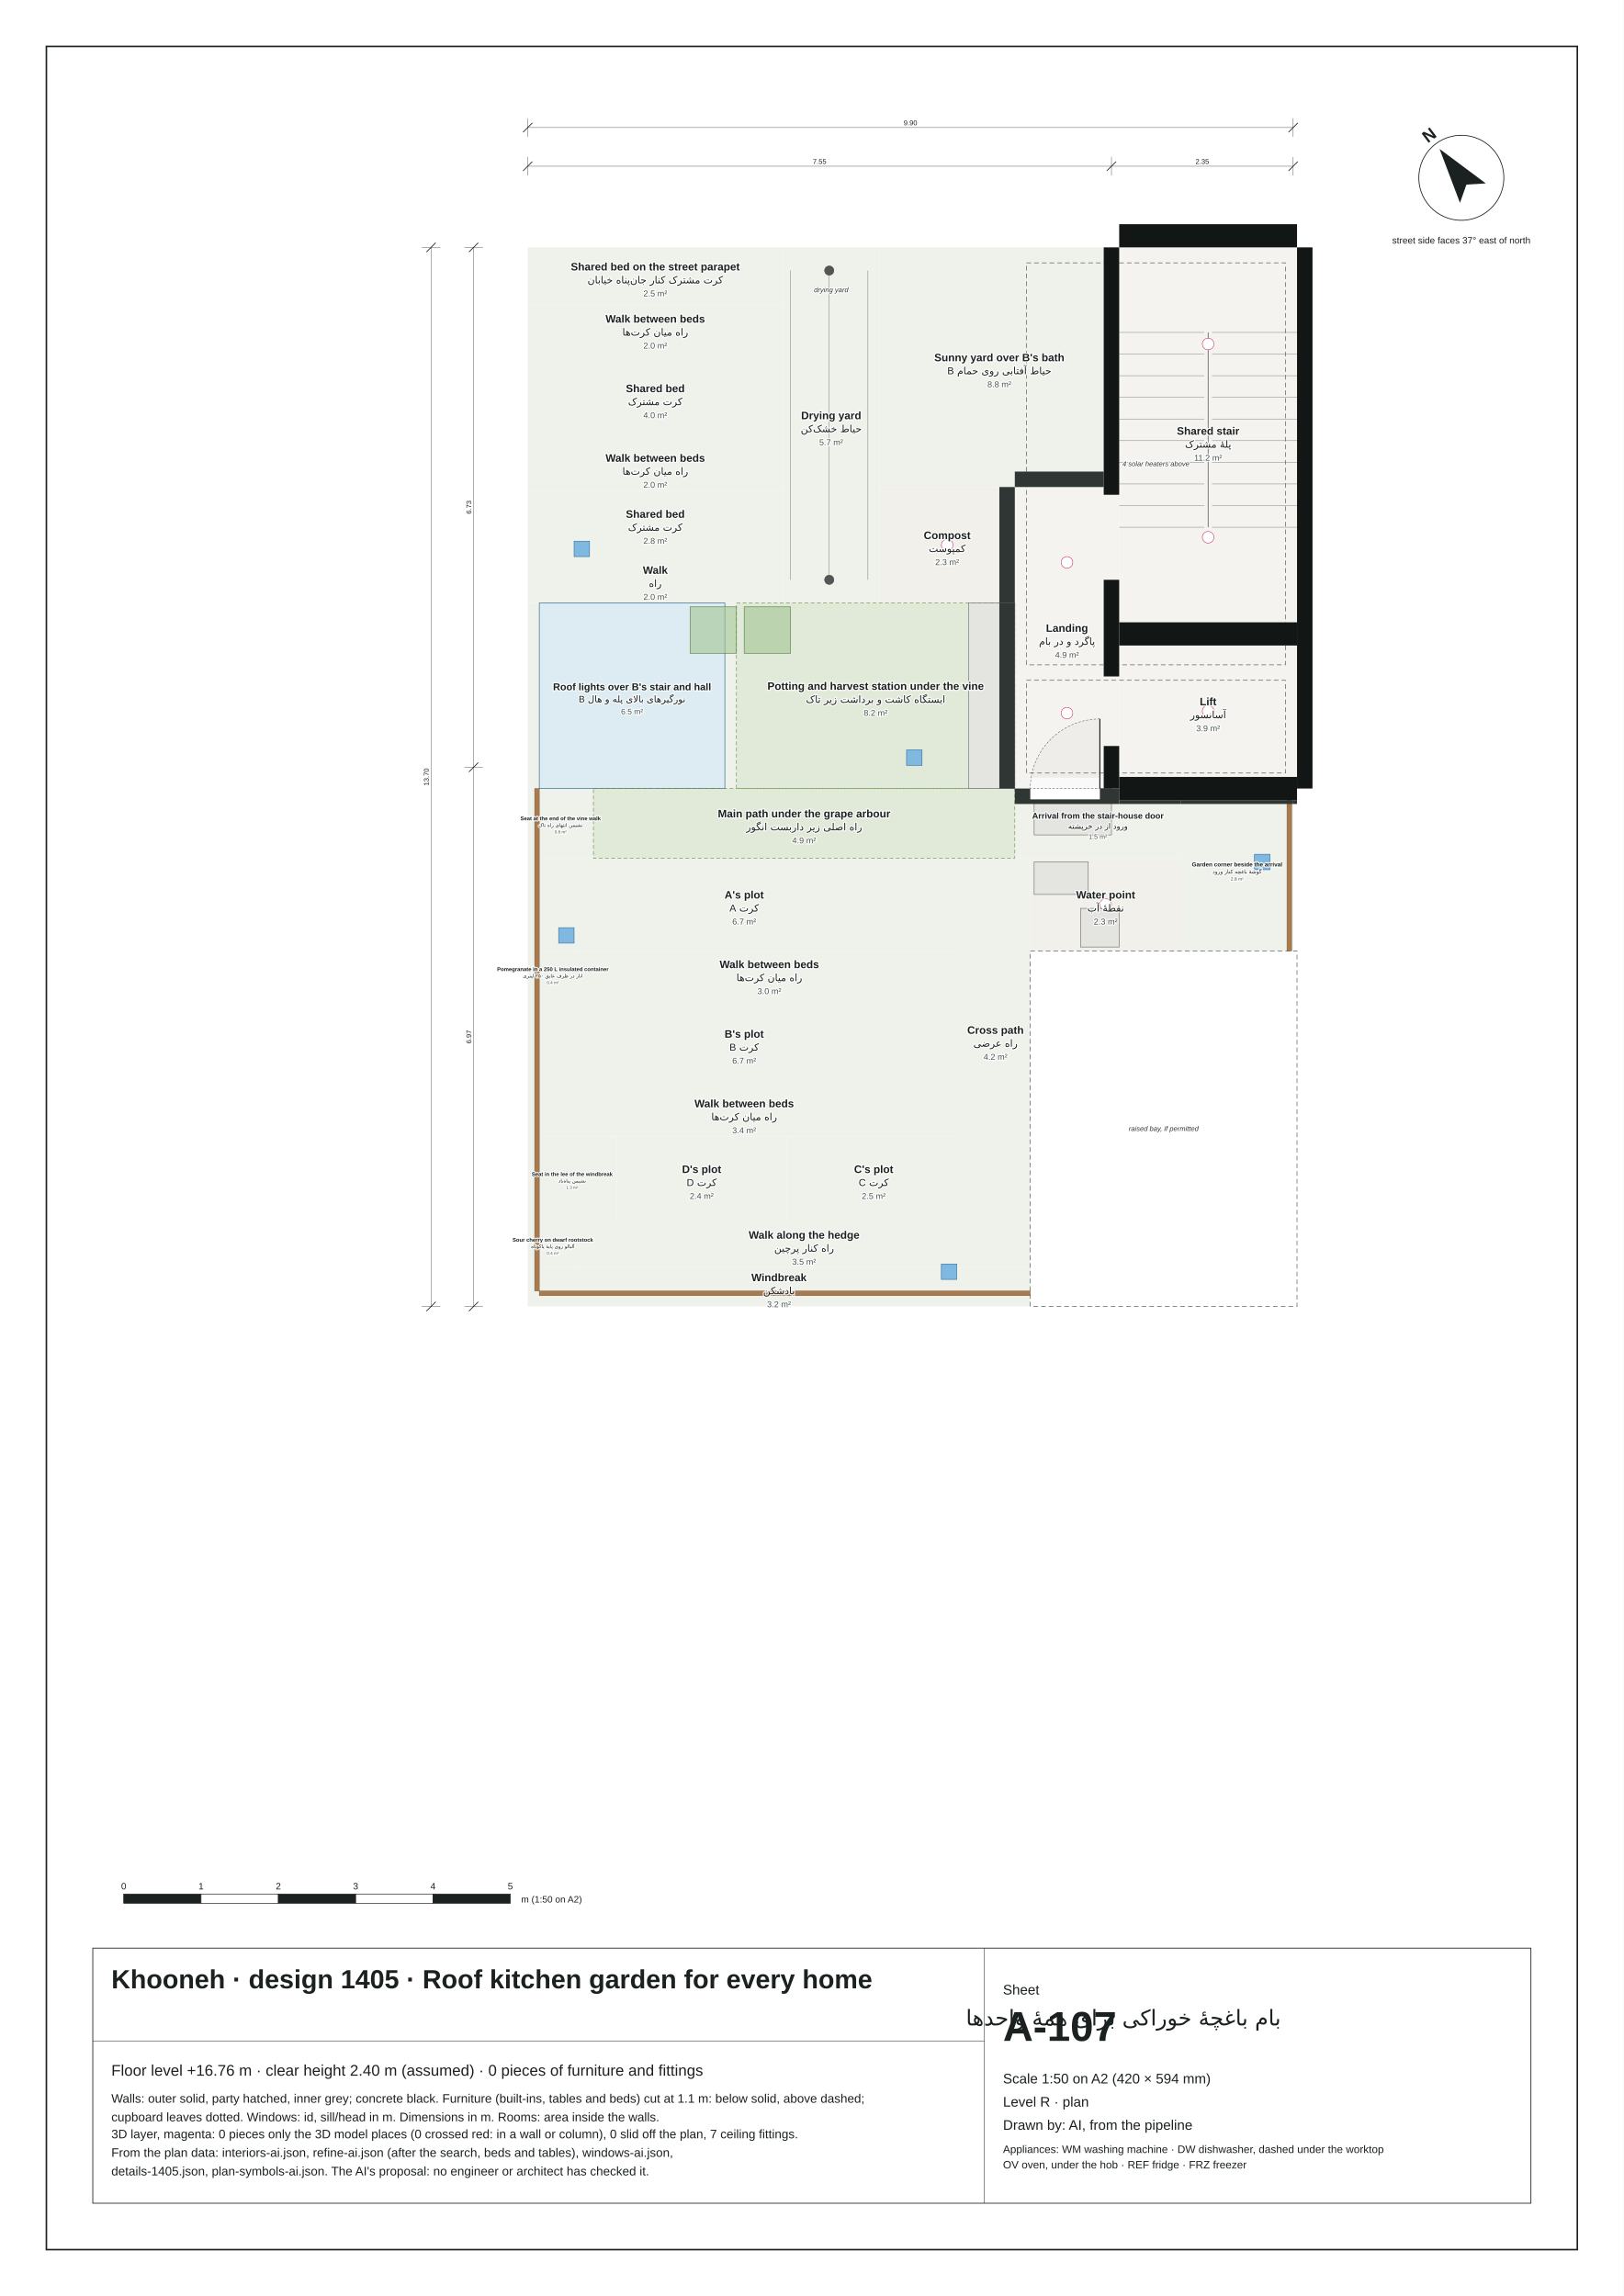
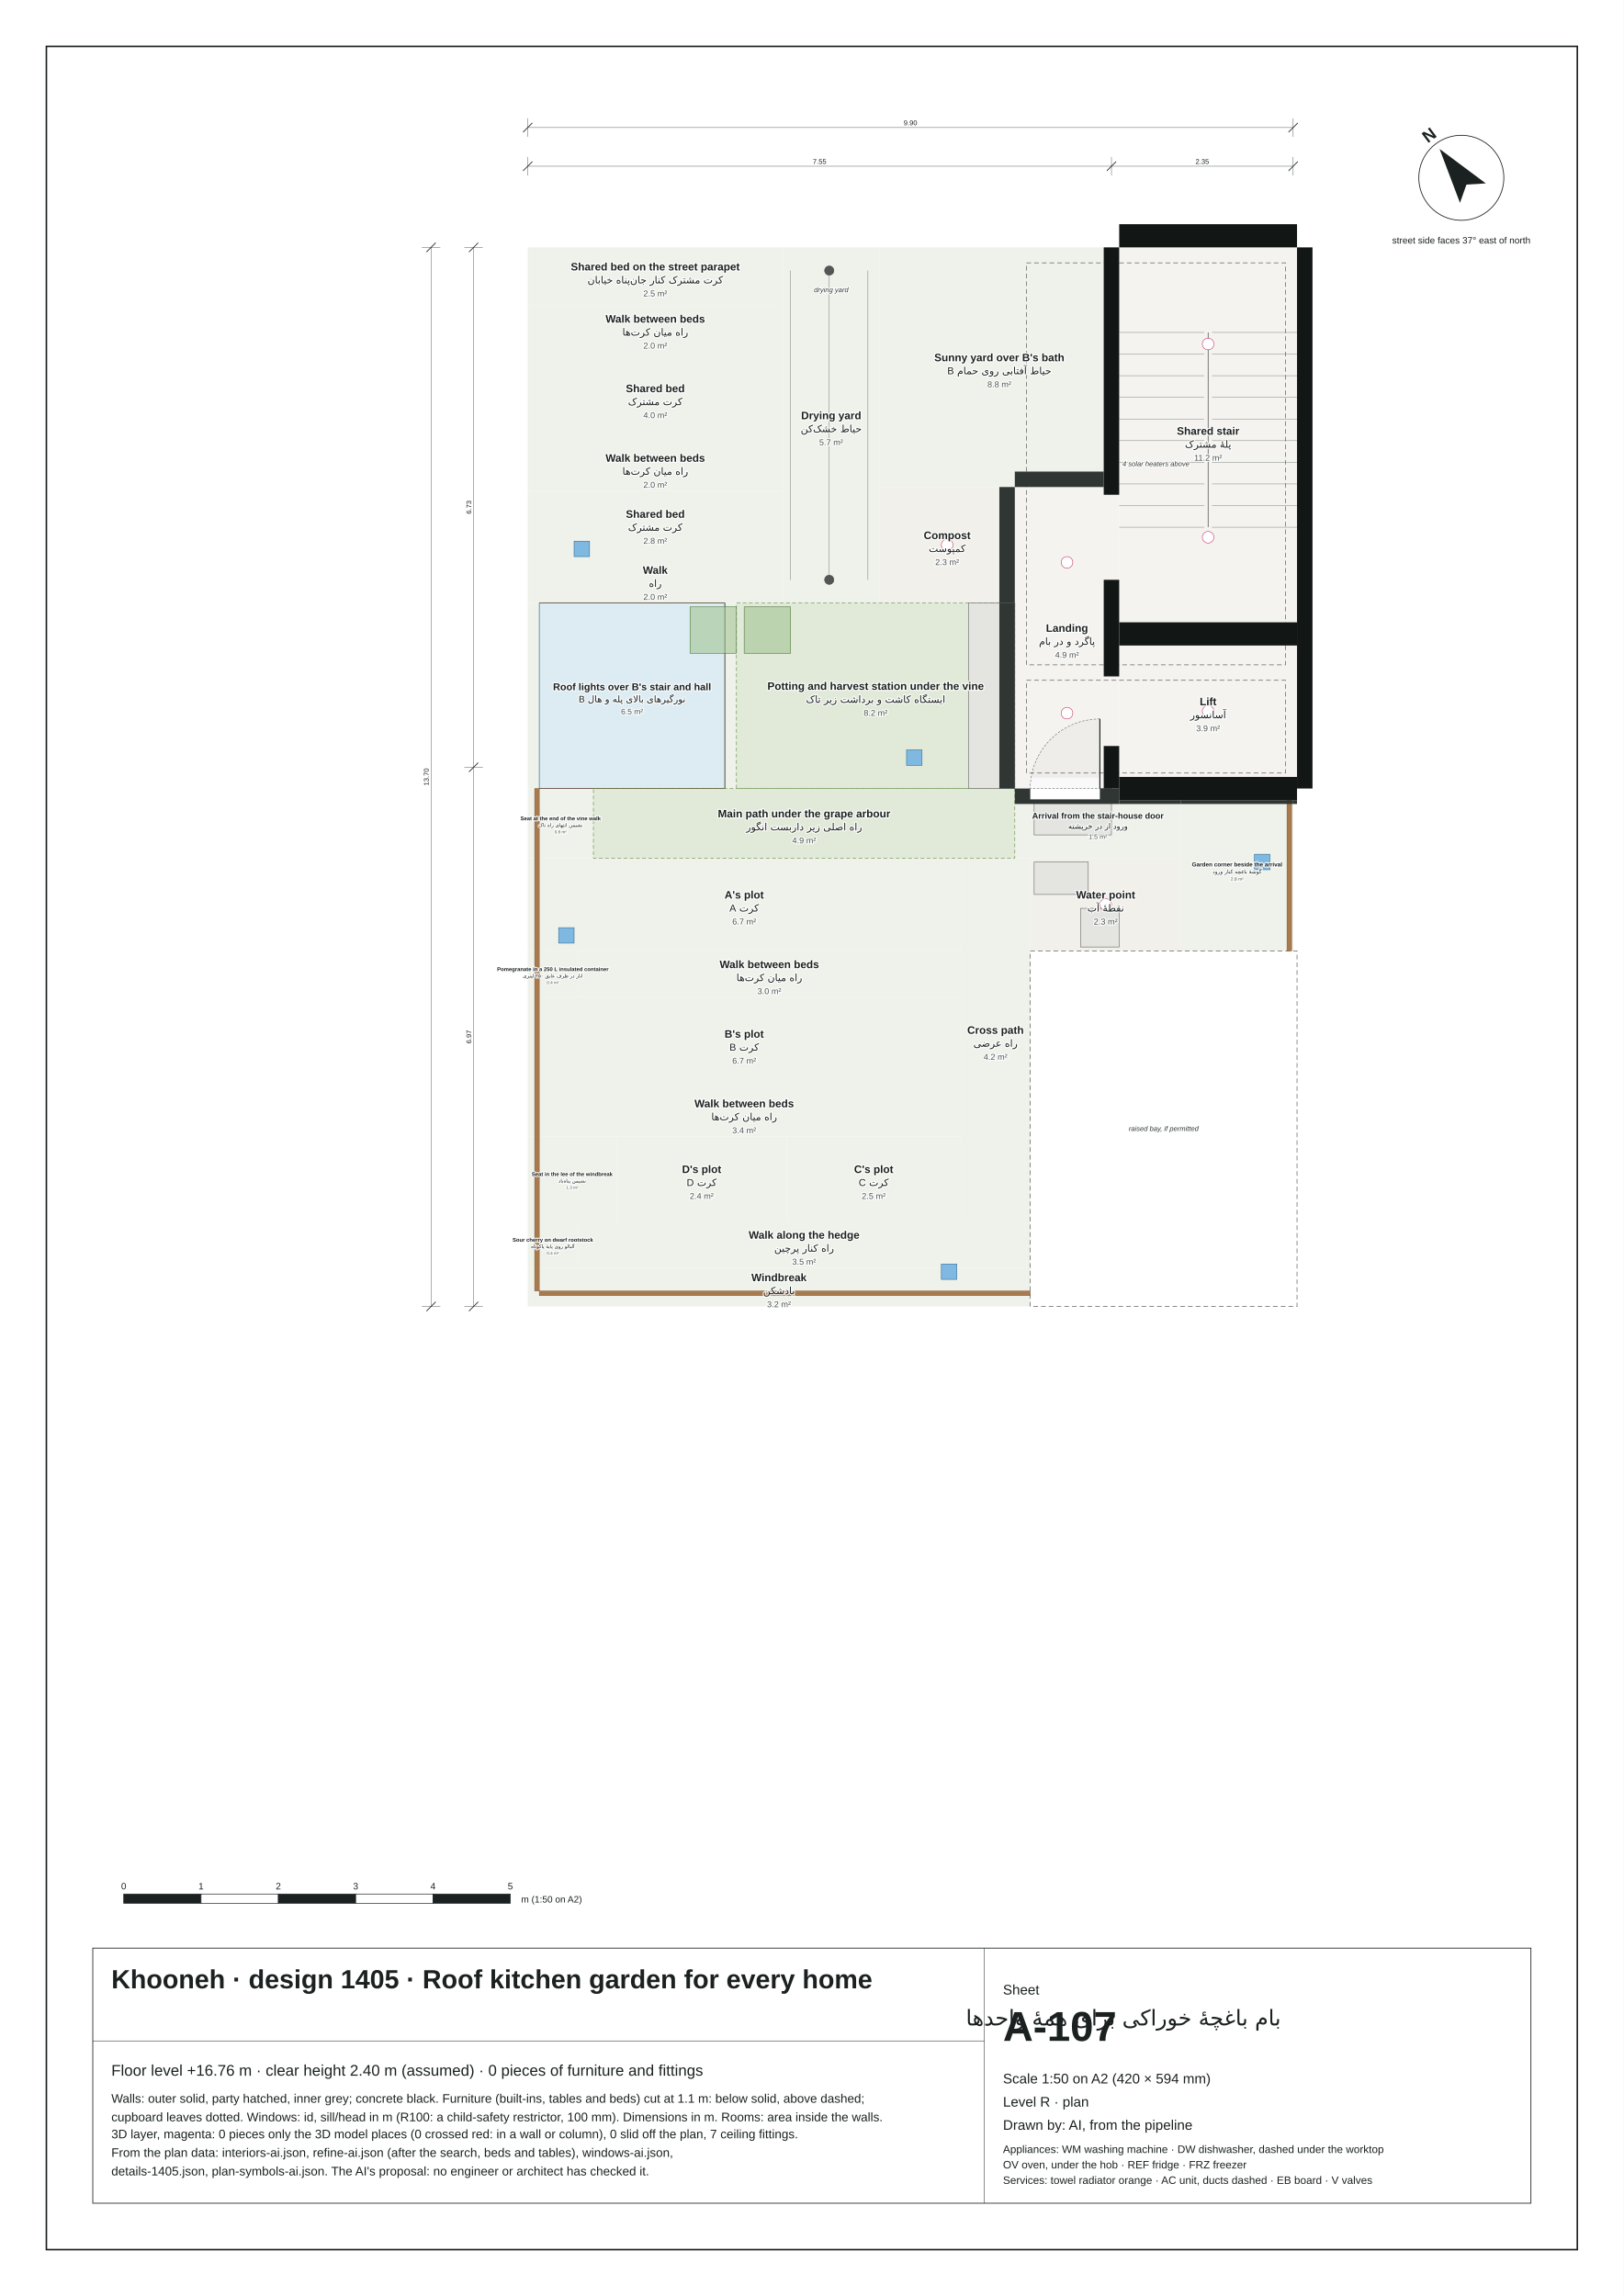
<svg xmlns="http://www.w3.org/2000/svg" width="420mm" height="594mm" viewBox="0 0 2100 2970">
-   <style>svg{background:#fff}.sp{stroke:none}.sp-room{fill:#FFFFFF}.sp-wet{fill:#F1F6F9}.sp-circ{fill:#F4F3EF}.sp-store{fill:#F2F0EA}.sp-outside{fill:#EEF2EA}.sp-parking{fill:#EDEDEA}.sp-green{fill:#DCEACF}.w-outer{fill:#2F3634}.w-party{fill:url(#party)}.w-inner{fill:#8A918E}.w-struct{fill:#121614}.w-screen{fill:#7A4E2D;stroke:#5A3519;stroke-width:.4;stroke-dasharray:1.5 1}.w-glass{fill:#E3F2FB;stroke:#5AA9D6;stroke-width:.6}.st{stroke:#3A413E;stroke-opacity:.6;stroke-width:.6;fill:none}.sd{stroke:#3A413E;stroke-width:.8}.win{stroke:#0E8C98;stroke-width:1.2}.win-glass{stroke:#0E8C98;stroke-width:.5}.win-sill{fill:#fff;stroke:#0E8C98;stroke-width:.6}.win-shutter{stroke:#8A5A2B;stroke-width:.8;stroke-dasharray:3 2}.win-reveal{stroke:#7A4A2A;stroke-width:.8}.win-shade{stroke:#5A5048;stroke-width:.6;stroke-dasharray:6 2 1 2}.arc{stroke:#1B2120;fill:rgba(0,0,0,.025);stroke-width:.45;stroke-dasharray:3 2}.dr{stroke:#1B2120;fill:none;stroke-width:1.4}.door-gap{fill:#fff}.car{fill:#E8E6E1;stroke:#77736C;stroke-width:.6;stroke-dasharray:6 3}.wheel{fill:none;stroke:#77736C;stroke-width:.6;stroke-dasharray:3 2}.wheel-ax{stroke:#77736C;stroke-width:1.2}.gate-leaf{stroke:#1B2120;stroke-width:1.6}.gate-arc{stroke:#1B2120;fill:none;stroke-width:.45;stroke-dasharray:3 2}.gate-pack{fill:#77736C;stroke:none}.rm{font-family:'Vazirmatn','Tahoma','Helvetica Neue',Arial,sans-serif;fill:#1B2120;text-anchor:middle;paint-order:stroke;stroke:#fff;stroke-opacity:.85;stroke-width:3;stroke-linejoin:round}.rm .fa{direction:rtl;unicode-bidi:embed}.rm .ar{fill:#49524F}.lab{font-family:'Helvetica Neue',Arial,sans-serif;fill:#1B2120}.wl{font-family:'Helvetica Neue',Arial,sans-serif;fill:#0E6E78;font-size:7px}.dim{stroke:#3A413E;stroke-width:.5;fill:none}.dim-tick{stroke:#1B2120;stroke-width:1}.dimt{font-family:'Helvetica Neue',Arial,sans-serif;fill:#1B2120;font-size:9px;text-anchor:middle}.frame{fill:none;stroke:#1B2120;stroke-width:2}.tb{fill:#fff;stroke:#1B2120;stroke-width:1}.tb-l{stroke:#1B2120;stroke-width:.6}.tbt{font-family:'Helvetica Neue',Arial,sans-serif;fill:#1B2120}.tbf{font-family:'Vazirmatn','Tahoma',sans-serif;fill:#1B2120;direction:rtl;unicode-bidi:embed}.north{fill:#1B2120}.north-ring{fill:#fff;stroke:#1B2120;stroke-width:1}.dt-label{font-family:'Helvetica Neue',Arial,sans-serif;fill:#2F3634;font-style:italic;text-anchor:middle;font-size:9px;paint-order:stroke;stroke:#fff;stroke-width:2.5}.dt-bed{fill:#9CC08A;fill-opacity:.55;stroke:#4E7A3A;stroke-width:.7}.dt-vine{fill:#7FA35E;fill-opacity:.12;stroke:#5E8A3A;stroke-width:.7;stroke-dasharray:5 3}.dt-crown{fill:#B9D4A6;fill-opacity:.35;stroke:#4E7A3A;stroke-width:.9}.dt-crown-max{fill:none;stroke:#4E7A3A;stroke-width:.6;stroke-dasharray:3 3}.dt-trunk{fill:#F4F2EC;stroke:#333;stroke-width:.8}.dt-wood{fill:#D9B98C;fill-opacity:.8;stroke:#7A4A2A;stroke-width:.7}.dt-built{fill:#E6CFA6;fill-opacity:.55;stroke:#7A4A2A;stroke-width:.8;stroke-dasharray:6 2}.dt-drain{fill:#7FB8E0;stroke:#1F5F8B;stroke-width:.6}.dt-iron{fill:none;stroke:#333;stroke-width:.8}.dt-ivy{stroke:#3E6B2E;stroke-width:2;stroke-dasharray:2 3;fill:none}.dt-tread{stroke:#3A413E;stroke-opacity:.55;stroke-width:.6}.dt-up{stroke:#3A413E;stroke-width:.8;marker-end:url(#arrowUp)}.dt-wall{fill:#7F8784}.dt-rail{stroke:#7A4A2A;stroke-width:.8}.dt-over{fill:none;stroke:#555;stroke-width:.8;stroke-dasharray:6 4}.dt-sight{stroke:#B45309;stroke-width:.8;stroke-dasharray:8 4;fill:none}.dt-pot{fill:#C9774D;fill-opacity:.55;stroke:#8C3F2B;stroke-width:.7}.dt-post{fill:#555;stroke:#333;stroke-width:.5}.dt-line{stroke:#666;stroke-width:.5}.dt-glass{fill:#DDEBF2;stroke:#2E6A8A;stroke-width:.8}.dt-service{fill:#E4E4E0;stroke:#666;stroke-width:.7}.dt-screen{fill:#A87B4F;stroke:#7A4A2A;stroke-width:.5}.dt-gate{fill:#F4E3C8;stroke:#7A4A2A;stroke-width:.8}.dt-prop{fill:#A8321F;fill-opacity:.12;stroke:#A8321F;stroke-width:.9;stroke-dasharray:5 3}.m3-only{fill:#C2185B;fill-opacity:.06;stroke:#C2185B;stroke-width:.7;stroke-dasharray:4 2.5}.m3-moved{fill:none;stroke:#C2185B;stroke-width:1.1;stroke-dasharray:2 1.5}.m3-arrow{stroke:#C2185B;stroke-width:.9;marker-end:url(#m3a)}.m3-t{font-family:'Helvetica Neue',Arial,sans-serif;fill:#9C1449;font-size:6.5px;text-anchor:middle;paint-order:stroke;stroke:#fff;stroke-width:2}.m3-clash{stroke:#D50000;stroke-width:1.6}.m3-ceil{fill:#fff;stroke:#C2185B;stroke-width:.7}.m3-down{fill:#fff;stroke:#C2185B;stroke-width:.6}.m3-x{stroke:#C2185B;stroke-width:.5}.pm-wd{fill:#EAD7B7;stroke:#6B5134}.pm-tx{fill:#F6F1E8;stroke:#8C7C66}.pm-cr{fill:#FFFFFF;stroke:#3F5566}.pm-mt{fill:#DCE1E4;stroke:#4D5961}.pm-gl{fill:#DDEFF7;stroke:#4A88A8}.pm-st{fill:#E4E0D8;stroke:#6E6A62}.pm-pl{fill:#C4DDB0;stroke:#4E7A3A}.pm-pot{fill:#E2AE8E;stroke:#8C4F2B}.pm-ot{fill:#EEEAE2;stroke:#6B6660}.pm-sw{fill:none;stroke:#6B6660}.pm{stroke-width:.9;stroke-linejoin:round;stroke-linecap:round}.pm.fine{stroke-width:.5}line.pm,polyline.pm{fill:none}.pm.ab{fill:none;stroke:#59605D;stroke-width:.7;stroke-dasharray:5 3}.pm.sw{fill:none;stroke-width:.5;stroke-dasharray:3 2.5}.pi-hl{fill:none;stroke:none}.pi-over{fill:none;stroke:transparent;stroke-width:6;pointer-events:stroke}.pi.chg .pi-hl{stroke:#A8321F;stroke-width:2.2;stroke-dasharray:6 3}.pi.gone{opacity:.28}.pi.gone .pm{stroke-dasharray:3 3}</style>
+   <style>svg{background:#fff}.sp{stroke:none}.sp-room{fill:#FFFFFF}.sp-wet{fill:#F1F6F9}.sp-circ{fill:#F4F3EF}.sp-store{fill:#F2F0EA}.sp-outside{fill:#EEF2EA}.sp-parking{fill:#EDEDEA}.sp-green{fill:#DCEACF}.w-outer{fill:#2F3634}.w-party{fill:url(#party)}.w-inner{fill:#8A918E}.w-struct{fill:#121614}.w-screen{fill:#7A4E2D;stroke:#5A3519;stroke-width:.4;stroke-dasharray:1.5 1}.w-glass{fill:#E3F2FB;stroke:#5AA9D6;stroke-width:.6}.st{stroke:#3A413E;stroke-opacity:.6;stroke-width:.6;fill:none}.sd{stroke:#3A413E;stroke-width:.8}.win{stroke:#0E8C98;stroke-width:1.2}.win-glass{stroke:#0E8C98;stroke-width:.5}.win-sill{fill:#fff;stroke:#0E8C98;stroke-width:.6}.win-shutter{stroke:#8A5A2B;stroke-width:.8;stroke-dasharray:3 2}.win-reveal{stroke:#7A4A2A;stroke-width:.8}.win-shade{stroke:#5A5048;stroke-width:.6;stroke-dasharray:6 2 1 2}.win-restrict{stroke:#B45309;stroke-width:2}.sv-towel{fill:#E9A23B;stroke:#8C5A12;stroke-width:.5}.sv-unit{fill:none;stroke:#2B6CB0;stroke-width:.9;stroke-dasharray:5 3}.sv-duct{fill:none;stroke:#2B6CB0;stroke-width:.7;stroke-dasharray:2 3}.sv-board{fill:#F6E05E;stroke:#744210;stroke-width:.6}.sv-cabinet{fill:#CBD5E0;stroke:#2D3748;stroke-width:.6}.sv-t{font-family:'Helvetica Neue',Arial,sans-serif;font-size:6px;text-anchor:middle;fill:#1A202C}.arc{stroke:#1B2120;fill:rgba(0,0,0,.025);stroke-width:.45;stroke-dasharray:3 2}.dr{stroke:#1B2120;fill:none;stroke-width:1.4}.door-gap{fill:#fff}.car{fill:#E8E6E1;stroke:#77736C;stroke-width:.6;stroke-dasharray:6 3}.wheel{fill:none;stroke:#77736C;stroke-width:.6;stroke-dasharray:3 2}.wheel-ax{stroke:#77736C;stroke-width:1.2}.gate-leaf{stroke:#1B2120;stroke-width:1.6}.gate-arc{stroke:#1B2120;fill:none;stroke-width:.45;stroke-dasharray:3 2}.gate-pack{fill:#77736C;stroke:none}.rm{font-family:'Vazirmatn','Tahoma','Helvetica Neue',Arial,sans-serif;fill:#1B2120;text-anchor:middle;paint-order:stroke;stroke:#fff;stroke-opacity:.85;stroke-width:3;stroke-linejoin:round}.rm .fa{direction:rtl;unicode-bidi:embed}.rm .ar{fill:#49524F}.lab{font-family:'Helvetica Neue',Arial,sans-serif;fill:#1B2120}.wl{font-family:'Helvetica Neue',Arial,sans-serif;fill:#0E6E78;font-size:7px}.dim{stroke:#3A413E;stroke-width:.5;fill:none}.dim-tick{stroke:#1B2120;stroke-width:1}.dimt{font-family:'Helvetica Neue',Arial,sans-serif;fill:#1B2120;font-size:9px;text-anchor:middle}.frame{fill:none;stroke:#1B2120;stroke-width:2}.tb{fill:#fff;stroke:#1B2120;stroke-width:1}.tb-l{stroke:#1B2120;stroke-width:.6}.tbt{font-family:'Helvetica Neue',Arial,sans-serif;fill:#1B2120}.tbf{font-family:'Vazirmatn','Tahoma',sans-serif;fill:#1B2120;direction:rtl;unicode-bidi:embed}.north{fill:#1B2120}.north-ring{fill:#fff;stroke:#1B2120;stroke-width:1}.dt-label{font-family:'Helvetica Neue',Arial,sans-serif;fill:#2F3634;font-style:italic;text-anchor:middle;font-size:9px;paint-order:stroke;stroke:#fff;stroke-width:2.5}.dt-bed{fill:#9CC08A;fill-opacity:.55;stroke:#4E7A3A;stroke-width:.7}.dt-vine{fill:#7FA35E;fill-opacity:.12;stroke:#5E8A3A;stroke-width:.7;stroke-dasharray:5 3}.dt-crown{fill:#B9D4A6;fill-opacity:.35;stroke:#4E7A3A;stroke-width:.9}.dt-crown-max{fill:none;stroke:#4E7A3A;stroke-width:.6;stroke-dasharray:3 3}.dt-trunk{fill:#F4F2EC;stroke:#333;stroke-width:.8}.dt-wood{fill:#D9B98C;fill-opacity:.8;stroke:#7A4A2A;stroke-width:.7}.dt-built{fill:#E6CFA6;fill-opacity:.55;stroke:#7A4A2A;stroke-width:.8;stroke-dasharray:6 2}.dt-drain{fill:#7FB8E0;stroke:#1F5F8B;stroke-width:.6}.dt-iron{fill:none;stroke:#333;stroke-width:.8}.dt-ivy{stroke:#3E6B2E;stroke-width:2;stroke-dasharray:2 3;fill:none}.dt-tread{stroke:#3A413E;stroke-opacity:.55;stroke-width:.6}.dt-up{stroke:#3A413E;stroke-width:.8;marker-end:url(#arrowUp)}.dt-wall{fill:#7F8784}.dt-rail{stroke:#7A4A2A;stroke-width:.8}.dt-over{fill:none;stroke:#555;stroke-width:.8;stroke-dasharray:6 4}.dt-sight{stroke:#B45309;stroke-width:.8;stroke-dasharray:8 4;fill:none}.dt-pot{fill:#C9774D;fill-opacity:.55;stroke:#8C3F2B;stroke-width:.7}.dt-post{fill:#555;stroke:#333;stroke-width:.5}.dt-line{stroke:#666;stroke-width:.5}.dt-glass{fill:#DDEBF2;stroke:#2E6A8A;stroke-width:.8}.dt-service{fill:#E4E4E0;stroke:#666;stroke-width:.7}.dt-screen{fill:#A87B4F;stroke:#7A4A2A;stroke-width:.5}.dt-gate{fill:#F4E3C8;stroke:#7A4A2A;stroke-width:.8}.dt-prop{fill:#A8321F;fill-opacity:.12;stroke:#A8321F;stroke-width:.9;stroke-dasharray:5 3}.m3-only{fill:#C2185B;fill-opacity:.06;stroke:#C2185B;stroke-width:.7;stroke-dasharray:4 2.5}.m3-moved{fill:none;stroke:#C2185B;stroke-width:1.1;stroke-dasharray:2 1.5}.m3-arrow{stroke:#C2185B;stroke-width:.9;marker-end:url(#m3a)}.m3-t{font-family:'Helvetica Neue',Arial,sans-serif;fill:#9C1449;font-size:6.5px;text-anchor:middle;paint-order:stroke;stroke:#fff;stroke-width:2}.m3-clash{stroke:#D50000;stroke-width:1.6}.m3-ceil{fill:#fff;stroke:#C2185B;stroke-width:.7}.m3-down{fill:#fff;stroke:#C2185B;stroke-width:.6}.m3-x{stroke:#C2185B;stroke-width:.5}.pm-wd{fill:#EAD7B7;stroke:#6B5134}.pm-tx{fill:#F6F1E8;stroke:#8C7C66}.pm-cr{fill:#FFFFFF;stroke:#3F5566}.pm-mt{fill:#DCE1E4;stroke:#4D5961}.pm-gl{fill:#DDEFF7;stroke:#4A88A8}.pm-st{fill:#E4E0D8;stroke:#6E6A62}.pm-pl{fill:#C4DDB0;stroke:#4E7A3A}.pm-pot{fill:#E2AE8E;stroke:#8C4F2B}.pm-ot{fill:#EEEAE2;stroke:#6B6660}.pm-sw{fill:none;stroke:#6B6660}.pm{stroke-width:.9;stroke-linejoin:round;stroke-linecap:round}.pm.fine{stroke-width:.5}line.pm,polyline.pm{fill:none}.pm.ab{fill:none;stroke:#59605D;stroke-width:.7;stroke-dasharray:5 3}.pm.sw{fill:none;stroke-width:.5;stroke-dasharray:3 2.5}.pi-hl{fill:none;stroke:none}.pi-over{fill:none;stroke:transparent;stroke-width:6;pointer-events:stroke}.pi.chg .pi-hl{stroke:#A8321F;stroke-width:2.2;stroke-dasharray:6 3}.pi.gone{opacity:.28}.pi.gone .pm{stroke-dasharray:3 3}</style>
  <defs>
    <pattern id="party" width="8" height="8" patternUnits="userSpaceOnUse" patternTransform="rotate(45)">
      <rect width="8" height="8" fill="#5B6461" />
      <line x1="0" y1="0" x2="0" y2="8" stroke="#2F3634" stroke-width="2.2" />
    </pattern>
    <marker id="arrowUp" viewBox="0 0 10 10" refX="5" refY="5" markerWidth="5" markerHeight="5" orient="auto-start-reverse">
      <path d="M0 0 L10 5 L0 10 Z" fill="#3A413E" />
    </marker>
    <marker id="m3a" viewBox="0 0 10 10" refX="9" refY="5" markerWidth="5" markerHeight="5" orient="auto">
      <path d="M0 0 L10 5 L0 10 Z" fill="#C2185B" />
    </marker>
  </defs>
  <rect width="2100" height="2970" fill="#fff" />
  <rect class="frame" x="60" y="60" width="1980" height="2850" />
  <g transform="translate(652.5 290) scale(1)">
    <rect class="sp sp-circ" x="795" y="30" width="230" height="500" />
    <rect class="sp sp-circ" x="795" y="530" width="230" height="200" />
    <rect class="sp sp-circ" x="660" y="340" width="135" height="390" />
    <rect class="sp sp-outside" x="30" y="30" width="330" height="75" />
    <rect class="sp sp-outside" x="30" y="105" width="330" height="60" />
    <rect class="sp sp-outside" x="30" y="165" width="330" height="120" />
    <rect class="sp sp-outside" x="30" y="285" width="330" height="60" />
    <rect class="sp sp-outside" x="30" y="345" width="330" height="85" />
    <rect class="sp sp-outside" x="30" y="430" width="330" height="60" />
    <rect class="sp sp-outside" x="360" y="30" width="125" height="460" />
    <rect class="sp sp-outside" x="485" y="30" width="310" height="310" />
    <rect class="sp sp-store" x="485" y="340" width="175" height="150" />
    <rect class="sp sp-outside" x="300" y="490" width="360" height="240" />
    <rect class="sp sp-outside" x="30" y="490" width="270" height="240" />
    <rect class="sp sp-outside" x="30" y="730" width="85" height="90" />
    <rect class="sp sp-outside" x="115" y="730" width="545" height="90" />
    <rect class="sp sp-outside" x="660" y="730" width="215" height="90" />
    <rect class="sp sp-store" x="680" y="820" width="195" height="120" />
    <rect class="sp sp-outside" x="875" y="730" width="145" height="210" />
    <rect class="sp sp-outside" x="30" y="820" width="560" height="120" />
    <rect class="sp sp-outside" x="30" y="940" width="65" height="60" />
    <rect class="sp sp-outside" x="95" y="940" width="495" height="60" />
    <rect class="sp sp-outside" x="30" y="1000" width="560" height="120" />
    <rect class="sp sp-outside" x="30" y="1120" width="560" height="60" />
    <rect class="sp sp-outside" x="30" y="1180" width="115" height="110" />
    <rect class="sp sp-outside" x="145" y="1180" width="220" height="110" />
    <rect class="sp sp-outside" x="365" y="1180" width="225" height="110" />
    <rect class="sp sp-outside" x="30" y="1290" width="65" height="60" />
    <rect class="sp sp-outside" x="95" y="1290" width="585" height="60" />
    <rect class="sp sp-outside" x="590" y="820" width="90" height="470" />
    <rect class="sp sp-outside" x="30" y="1350" width="650" height="50" />
    <g class="stairs">
      <line x1="795.0" y1="392.0" x2="905.0" y2="392.0" class="st" />
      <line x1="795.0" y1="364.0" x2="905.0" y2="364.0" class="st" />
      <line x1="795.0" y1="336.0" x2="905.0" y2="336.0" class="st" />
      <line x1="795.0" y1="308.0" x2="905.0" y2="308.0" class="st" />
      <line x1="795.0" y1="280.0" x2="905.0" y2="280.0" class="st" />
      <line x1="795.0" y1="252.0" x2="905.0" y2="252.0" class="st" />
      <line x1="795.0" y1="224.0" x2="905.0" y2="224.0" class="st" />
      <line x1="795.0" y1="196.0" x2="905.0" y2="196.0" class="st" />
      <line x1="795.0" y1="168.0" x2="905.0" y2="168.0" class="st" />
      <line x1="795.0" y1="140.0" x2="905.0" y2="140.0" class="st" />
      <line x1="915.0" y1="140.0" x2="1025.0" y2="140.0" class="st" />
      <line x1="915.0" y1="168.0" x2="1025.0" y2="168.0" class="st" />
      <line x1="915.0" y1="196.0" x2="1025.0" y2="196.0" class="st" />
      <line x1="915.0" y1="224.0" x2="1025.0" y2="224.0" class="st" />
      <line x1="915.0" y1="252.0" x2="1025.0" y2="252.0" class="st" />
      <line x1="915.0" y1="280.0" x2="1025.0" y2="280.0" class="st" />
      <line x1="915.0" y1="308.0" x2="1025.0" y2="308.0" class="st" />
      <line x1="915.0" y1="336.0" x2="1025.0" y2="336.0" class="st" />
      <line x1="915.0" y1="364.0" x2="1025.0" y2="364.0" class="st" />
      <line x1="915.0" y1="392.0" x2="1025.0" y2="392.0" class="st" />
      <line x1="910.0" y1="392.0" x2="910.0" y2="140.0" class="sd" />
    </g>
    <g class="furniture" />
    <g class="details">
      <rect class="dt dt-over" x="680" y="940" width="345" height="460" />
      <polyline class="dt dt-line" fill="none" points="370,60 370,460" />
      <polyline class="dt dt-line" fill="none" points="420,60 420,460" />
      <polyline class="dt dt-line" fill="none" points="470,60 470,460" />
      <circle class="dt dt-post" cx="420" cy="60" r="6" />
      <circle class="dt dt-post" cx="420" cy="460" r="6" />
      <rect class="dt dt-glass" x="45" y="490" width="240" height="240" />
+       <polyline class="dt dt-rail" fill="none" points="45,490 285,490" />
+       <polyline class="dt dt-rail" fill="none" points="45,730 285,730" />
+       <polyline class="dt dt-rail" fill="none" points="285,490 285,730" />
      <rect class="dt dt-vine" x="300" y="490" width="360" height="240" />
      <rect class="dt dt-bed" x="310" y="495" width="60" height="60" />
      <rect class="dt dt-vine" x="115" y="730" width="545" height="90" />
      <rect class="dt dt-bed" x="240" y="495" width="60" height="60" />
      <rect class="dt dt-service" x="685" y="825" width="70" height="42" />
      <rect class="dt dt-service" x="745" y="885" width="50" height="50" />
      <rect class="dt dt-service" x="600" y="490" width="60" height="240" />
      <rect class="dt dt-service" x="685" y="730" width="100" height="60" />
      <rect class="dt dt-over" x="675" y="590" width="335" height="120" />
      <rect class="dt dt-screen" x="45" y="1380" width="635" height="6" />
      <rect class="dt dt-screen" x="39" y="730" width="6" height="650" />
      <rect class="dt dt-screen" x="1012" y="730" width="6" height="210" />
      <rect class="dt dt-over" x="675" y="50" width="335" height="520" />
      <rect class="dt dt-drain" x="90" y="410" width="20" height="20" />
      <rect class="dt dt-drain" x="520" y="680" width="20" height="20" />
      <rect class="dt dt-drain" x="70" y="910" width="20" height="20" />
      <rect class="dt dt-drain" x="565" y="1345" width="20" height="20" />
      <rect class="dt dt-drain" x="970" y="815" width="20" height="20" />
    </g>
+     <g class="services" />
    <rect class="w-outer" x="795" y="745" width="80" height="5" />
    <rect class="w-outer" x="875" y="745" width="145" height="5" />
    <rect class="w-outer" x="1020" y="745" width="5" height="5" />
    <rect class="w-outer" x="660" y="320" width="115" height="20" />
    <rect class="w-outer" x="660" y="730" width="135" height="20" />
    <rect class="w-outer" x="640" y="340" width="20" height="150" />
    <rect class="w-outer" x="640" y="490" width="20" height="240" />
    <rect class="w-struct" x="1025" y="30" width="20" height="700" />
    <rect class="w-struct" x="775" y="30" width="20" height="320" />
    <rect class="w-struct" x="775" y="460" width="20" height="125" />
    <rect class="w-struct" x="775" y="675" width="20" height="55" />
    <rect class="w-struct" x="795" y="515" width="230" height="30" />
    <rect class="w-struct" x="795" y="715" width="230" height="30" />
    <rect class="w-struct" x="795" y="0" width="230" height="30" />
    <rect class="door-gap" x="680" y="716" width="90" height="28" />
    <g class="door">
      <path class="arc" d="M770 730 L770 640 A90 90 0 0 0 680 730 Z" />
      <line class="dr" x1="770" y1="730" x2="770" y2="640" />
    </g>
    <g class="match-3d">
      <circle class="m3-down" cx="910" cy="155" r="7.5" />
      <circle class="m3-down" cx="910" cy="405" r="7.5" />
      <circle class="m3-down" cx="910" cy="630" r="7.5" />
      <circle class="m3-down" cx="727.5" cy="437.5" r="7.5" />
      <circle class="m3-down" cx="727.5" cy="632.5" r="7.5" />
      <circle class="m3-down" cx="572.5" cy="415" r="7.5" />
      <circle class="m3-down" cx="777.5" cy="880" r="7.5" />
    </g>
    <text class="rm" x="910" y="272.3" font-size="14" font-weight="600">Shared stair</text>
    <text class="rm" x="910" y="289.1" font-size="12.9">
      <tspan class="fa">پلهٔ مشترک</tspan>
    </text>
    <text class="rm" x="910" y="305.9" font-size="10.9">
      <tspan class="ar">11.2 m²</tspan>
    </text>
    <text class="rm" x="910" y="622.3" font-size="14" font-weight="600">Lift</text>
    <text class="rm" x="910" y="639.1" font-size="12.9">
      <tspan class="fa">آسانسور</tspan>
    </text>
    <text class="rm" x="910" y="655.9" font-size="10.9">
      <tspan class="ar">3.9 m²</tspan>
    </text>
    <text class="rm" x="727.5" y="527.3" font-size="14" font-weight="600">Landing</text>
    <text class="rm" x="727.5" y="544.1" font-size="12.9">
      <tspan class="fa">پاگرد و در بام</tspan>
    </text>
    <text class="rm" x="727.5" y="560.9" font-size="10.9">
      <tspan class="ar">4.9 m²</tspan>
    </text>
    <text class="rm" x="195" y="59.8" font-size="14" font-weight="600">Shared bed on the street parapet</text>
    <text class="rm" x="195" y="76.6" font-size="12.9">
      <tspan class="fa">کرت مشترک کنار جان‌پناه خیابان</tspan>
    </text>
    <text class="rm" x="195" y="93.4" font-size="10.9">
      <tspan class="ar">2.5 m²</tspan>
    </text>
    <text class="rm" x="195" y="127.3" font-size="14" font-weight="600">Walk between beds</text>
    <text class="rm" x="195" y="144.1" font-size="12.9">
      <tspan class="fa">راه میان کرت‌ها</tspan>
    </text>
    <text class="rm" x="195" y="160.9" font-size="10.9">
      <tspan class="ar">2.0 m²</tspan>
    </text>
    <text class="rm" x="195" y="217.3" font-size="14" font-weight="600">Shared bed</text>
    <text class="rm" x="195" y="234.1" font-size="12.9">
      <tspan class="fa">کرت مشترک</tspan>
    </text>
    <text class="rm" x="195" y="250.9" font-size="10.9">
      <tspan class="ar">4.0 m²</tspan>
    </text>
    <text class="rm" x="195" y="307.3" font-size="14" font-weight="600">Walk between beds</text>
    <text class="rm" x="195" y="324.1" font-size="12.9">
      <tspan class="fa">راه میان کرت‌ها</tspan>
    </text>
    <text class="rm" x="195" y="340.9" font-size="10.9">
      <tspan class="ar">2.0 m²</tspan>
    </text>
    <text class="rm" x="195" y="379.8" font-size="14" font-weight="600">Shared bed</text>
    <text class="rm" x="195" y="396.6" font-size="12.9">
      <tspan class="fa">کرت مشترک</tspan>
    </text>
    <text class="rm" x="195" y="413.4" font-size="10.9">
      <tspan class="ar">2.8 m²</tspan>
    </text>
    <text class="rm" x="195" y="452.3" font-size="14" font-weight="600">Walk</text>
    <text class="rm" x="195" y="469.1" font-size="12.9">
      <tspan class="fa">راه</tspan>
    </text>
    <text class="rm" x="195" y="485.9" font-size="10.9">
      <tspan class="ar">2.0 m²</tspan>
    </text>
    <text class="rm" x="422.5" y="252.3" font-size="14" font-weight="600">Drying yard</text>
    <text class="rm" x="422.5" y="269.1" font-size="12.9">
      <tspan class="fa">حیاط خشک‌کن</tspan>
    </text>
    <text class="rm" x="422.5" y="285.9" font-size="10.9">
      <tspan class="ar">5.7 m²</tspan>
    </text>
    <text class="rm" x="640" y="177.3" font-size="14" font-weight="600">Sunny yard over B's bath</text>
    <text class="rm" x="640" y="194.1" font-size="12.9">
      <tspan class="fa">حیاط آفتابی روی حمام B</tspan>
    </text>
    <text class="rm" x="640" y="210.9" font-size="10.9">
      <tspan class="ar">8.8 m²</tspan>
    </text>
    <text class="rm" x="572.5" y="407.3" font-size="14" font-weight="600">Compost</text>
    <text class="rm" x="572.5" y="424.1" font-size="12.9">
      <tspan class="fa">کمپوست</tspan>
    </text>
    <text class="rm" x="572.5" y="440.9" font-size="10.9">
      <tspan class="ar">2.3 m²</tspan>
    </text>
    <text class="rm" x="480" y="602.3" font-size="14" font-weight="600">Potting and harvest station under the vine</text>
    <text class="rm" x="480" y="619.1" font-size="12.9">
      <tspan class="fa">ایستگاه کاشت و برداشت زیر تاک</tspan>
    </text>
    <text class="rm" x="480" y="635.9" font-size="10.9">
      <tspan class="ar">8.2 m²</tspan>
    </text>
    <text class="rm" x="165" y="602.9" font-size="12.9" font-weight="600">Roof lights over B's stair and hall</text>
    <text class="rm" x="165" y="618.4" font-size="11.9">
      <tspan class="fa">نورگیرهای بالای پله و هال B</tspan>
    </text>
    <text class="rm" x="165" y="633.9" font-size="10.1">
      <tspan class="ar">6.5 m²</tspan>
    </text>
    <text class="rm" x="72.5" y="771.1" font-size="7" font-weight="600">Seat at the end of the vine walk</text>
    <text class="rm" x="72.5" y="779.5" font-size="6.4">
      <tspan class="fa">نشیمن انتهای راه تاک</tspan>
    </text>
    <text class="rm" x="72.5" y="788" font-size="5.5">
      <tspan class="ar">0.8 m²</tspan>
    </text>
    <text class="rm" x="387.5" y="767.3" font-size="14" font-weight="600">Main path under the grape arbour</text>
    <text class="rm" x="387.5" y="784.1" font-size="12.9">
      <tspan class="fa">راه اصلی زیر داربست انگور</tspan>
    </text>
    <text class="rm" x="387.5" y="800.9" font-size="10.9">
      <tspan class="ar">4.9 m²</tspan>
    </text>
    <text class="rm" x="767.5" y="769" font-size="10.9" font-weight="600">Arrival from the stair-house door</text>
    <text class="rm" x="767.5" y="782.1" font-size="10">
      <tspan class="fa">ورود از در خرپشته</tspan>
    </text>
    <text class="rm" x="767.5" y="795.2" font-size="8.5">
      <tspan class="ar">1.5 m²</tspan>
    </text>
    <text class="rm" x="777.5" y="872.3" font-size="14" font-weight="600">Water point</text>
    <text class="rm" x="777.5" y="889.1" font-size="12.9">
      <tspan class="fa">نقطهٔ آب</tspan>
    </text>
    <text class="rm" x="777.5" y="905.9" font-size="10.9">
      <tspan class="ar">2.3 m²</tspan>
    </text>
    <text class="rm" x="947.5" y="830.8" font-size="7.6" font-weight="600">Garden corner beside the arrival</text>
    <text class="rm" x="947.5" y="839.9" font-size="7">
      <tspan class="fa">گوشهٔ باغچه کنار ورود</tspan>
    </text>
    <text class="rm" x="947.5" y="849" font-size="5.9">
      <tspan class="ar">2.8 m²</tspan>
    </text>
    <text class="rm" x="310" y="872.3" font-size="14" font-weight="600">A's plot</text>
    <text class="rm" x="310" y="889.1" font-size="12.9">
      <tspan class="fa">کرت A</tspan>
    </text>
    <text class="rm" x="310" y="905.9" font-size="10.9">
      <tspan class="ar">6.7 m²</tspan>
    </text>
    <text class="rm" x="62.5" y="966.1" font-size="7" font-weight="600">Pomegranate in a 250 L insulated container</text>
    <text class="rm" x="62.5" y="974.5" font-size="6.4">
      <tspan class="fa">انار در ظرف عایق ۲۵۰ لیتری</tspan>
    </text>
    <text class="rm" x="62.5" y="982.9" font-size="5.5">
      <tspan class="ar">0.4 m²</tspan>
    </text>
    <text class="rm" x="342.5" y="962.3" font-size="14" font-weight="600">Walk between beds</text>
    <text class="rm" x="342.5" y="979.1" font-size="12.9">
      <tspan class="fa">راه میان کرت‌ها</tspan>
    </text>
    <text class="rm" x="342.5" y="995.9" font-size="10.9">
      <tspan class="ar">3.0 m²</tspan>
    </text>
    <text class="rm" x="310" y="1052.3" font-size="14" font-weight="600">B's plot</text>
    <text class="rm" x="310" y="1069.1" font-size="12.9">
      <tspan class="fa">کرت B</tspan>
    </text>
    <text class="rm" x="310" y="1085.9" font-size="10.9">
      <tspan class="ar">6.7 m²</tspan>
    </text>
    <text class="rm" x="310" y="1142.3" font-size="14" font-weight="600">Walk between beds</text>
    <text class="rm" x="310" y="1159.1" font-size="12.9">
      <tspan class="fa">راه میان کرت‌ها</tspan>
    </text>
    <text class="rm" x="310" y="1175.9" font-size="10.9">
      <tspan class="ar">3.4 m²</tspan>
    </text>
    <text class="rm" x="87.5" y="1231.2" font-size="7" font-weight="600">Seat in the lee of the windbreak</text>
    <text class="rm" x="87.5" y="1239.6" font-size="6.4">
      <tspan class="fa">نشیمن پناه‌باد</tspan>
    </text>
    <text class="rm" x="87.5" y="1248" font-size="5.5">
      <tspan class="ar">1.3 m²</tspan>
    </text>
    <text class="rm" x="255" y="1227.3" font-size="14" font-weight="600">D's plot</text>
    <text class="rm" x="255" y="1244.1" font-size="12.9">
      <tspan class="fa">کرت D</tspan>
    </text>
    <text class="rm" x="255" y="1260.9" font-size="10.9">
      <tspan class="ar">2.4 m²</tspan>
    </text>
    <text class="rm" x="477.5" y="1227.3" font-size="14" font-weight="600">C's plot</text>
    <text class="rm" x="477.5" y="1244.1" font-size="12.9">
      <tspan class="fa">کرت C</tspan>
    </text>
    <text class="rm" x="477.5" y="1260.9" font-size="10.9">
      <tspan class="ar">2.5 m²</tspan>
    </text>
    <text class="rm" x="62.5" y="1316.2" font-size="7" font-weight="600">Sour cherry on dwarf rootstock</text>
    <text class="rm" x="62.5" y="1324.5" font-size="6.4">
      <tspan class="fa">آلبالو روی پایهٔ پاکوتاه</tspan>
    </text>
    <text class="rm" x="62.5" y="1333" font-size="5.5">
      <tspan class="ar">0.4 m²</tspan>
    </text>
    <text class="rm" x="387.5" y="1312.3" font-size="14" font-weight="600">Walk along the hedge</text>
    <text class="rm" x="387.5" y="1329.1" font-size="12.9">
      <tspan class="fa">راه کنار پرچین</tspan>
    </text>
    <text class="rm" x="387.5" y="1345.9" font-size="10.9">
      <tspan class="ar">3.5 m²</tspan>
    </text>
    <text class="rm" x="635" y="1047.3" font-size="14" font-weight="600">Cross path</text>
    <text class="rm" x="635" y="1064.1" font-size="12.9">
      <tspan class="fa">راه عرضی</tspan>
    </text>
    <text class="rm" x="635" y="1080.9" font-size="10.9">
      <tspan class="ar">4.2 m²</tspan>
    </text>
    <text class="rm" x="355" y="1367.3" font-size="14" font-weight="600">Windbreak</text>
    <text class="rm" x="355" y="1384.1" font-size="12.9">
      <tspan class="fa">بادشکن</tspan>
    </text>
    <text class="rm" x="355" y="1400.9" font-size="10.9">
      <tspan class="ar">3.2 m²</tspan>
    </text>
    <text class="dt-label" x="852.5" y="1173">raised bay, if permitted</text>
    <text class="dt-label" x="422.5" y="88">drying yard</text>
    <text class="dt-label" x="842.5" y="313">4 solar heaters above</text>
    <g class="dims">
      <line class="dim" x1="30" y1="-75" x2="1020" y2="-75" />
      <line class="dim" x1="30" y1="-87" x2="30" y2="-63" />
      <line class="dim-tick" x1="24" y1="-69" x2="36" y2="-81" />
      <line class="dim" x1="785" y1="-87" x2="785" y2="-63" />
      <line class="dim-tick" x1="779" y1="-69" x2="791" y2="-81" />
      <line class="dim" x1="1020" y1="-87" x2="1020" y2="-63" />
      <line class="dim-tick" x1="1014" y1="-69" x2="1026" y2="-81" />
      <text class="dimt" x="407.5" y="-78">7.55</text>
      <text class="dimt" x="902.5" y="-78">2.35</text>
    </g>
    <g class="dims">
      <line class="dim" x1="30" y1="-125" x2="1020" y2="-125" />
      <line class="dim" x1="30" y1="-137" x2="30" y2="-113" />
      <line class="dim-tick" x1="24" y1="-119" x2="36" y2="-131" />
      <line class="dim" x1="1020" y1="-137" x2="1020" y2="-113" />
      <line class="dim-tick" x1="1014" y1="-119" x2="1026" y2="-131" />
      <text class="dimt" x="525" y="-128">9.90</text>
    </g>
    <g class="dims">
      <line class="dim" x1="-40" y1="30" x2="-40" y2="1400" />
      <line class="dim" x1="-52" y1="30" x2="-28" y2="30" />
      <line class="dim-tick" x1="-46" y1="36" x2="-34" y2="24" />
      <line class="dim" x1="-52" y1="702.5" x2="-28" y2="702.5" />
      <line class="dim-tick" x1="-46" y1="708.5" x2="-34" y2="696.5" />
      <line class="dim" x1="-52" y1="1400" x2="-28" y2="1400" />
      <line class="dim-tick" x1="-46" y1="1406" x2="-34" y2="1394" />
      <text class="dimt" x="-43" y="366.2" transform="rotate(-90 -43 366.2)">6.73</text>
      <text class="dimt" x="-43" y="1051.2" transform="rotate(-90 -43 1051.2)">6.97</text>
    </g>
    <g class="dims">
      <line class="dim" x1="-95" y1="30" x2="-95" y2="1400" />
      <line class="dim" x1="-107" y1="30" x2="-83" y2="30" />
      <line class="dim-tick" x1="-101" y1="36" x2="-89" y2="24" />
      <line class="dim" x1="-107" y1="1400" x2="-83" y2="1400" />
      <line class="dim-tick" x1="-101" y1="1406" x2="-89" y2="1394" />
      <text class="dimt" x="-98" y="715" transform="rotate(-90 -98 715)">13.70</text>
    </g>
  </g>
  <g transform="translate(1890 230) rotate(-37)">
    <circle class="north-ring" r="55" />
    <path class="north" d="M0 -46.8 L20.9 24.8 L0 11 L-20.9 24.8 Z" />
    <text class="lab" x="0" y="-61.6" font-size="22" font-weight="700" text-anchor="middle">N</text>
  </g>
  <text class="lab" x="1890" y="315" font-size="12" text-anchor="middle">street side faces 37° east of north</text>
  <rect x="160" y="2450" width="100" height="12" fill="#1B2120" stroke="#1B2120" stroke-width=".8" />
  <rect x="260" y="2450" width="100" height="12" fill="#fff" stroke="#1B2120" stroke-width=".8" />
  <rect x="360" y="2450" width="100" height="12" fill="#1B2120" stroke="#1B2120" stroke-width=".8" />
  <rect x="460" y="2450" width="100" height="12" fill="#fff" stroke="#1B2120" stroke-width=".8" />
  <rect x="560" y="2450" width="100" height="12" fill="#1B2120" stroke="#1B2120" stroke-width=".8" />
  <text class="lab" x="160" y="2444" font-size="12" text-anchor="middle">0</text>
  <text class="lab" x="260" y="2444" font-size="12" text-anchor="middle">1</text>
  <text class="lab" x="360" y="2444" font-size="12" text-anchor="middle">2</text>
  <text class="lab" x="460" y="2444" font-size="12" text-anchor="middle">3</text>
  <text class="lab" x="560" y="2444" font-size="12" text-anchor="middle">4</text>
  <text class="lab" x="660" y="2444" font-size="12" text-anchor="middle">5</text>
  <text class="lab" x="674" y="2461" font-size="12">m  (1:50 on A2)</text>
  <rect class="tb" x="120" y="2520" width="1860" height="330" />
  <line class="tb-l" x1="1273.2" y1="2520" x2="1273.2" y2="2850" />
  <line class="tb-l" x1="120" y1="2640" x2="1273.2" y2="2640" />
  <text class="tbt" x="144" y="2572" font-size="34" font-weight="700">Khooneh · design 1405 · Roof kitchen garden for every home</text>
  <text class="tbf" x="1249.2" y="2620" font-size="28" text-anchor="end">بام باغچهٔ خوراکی برای همهٔ واحدها</text>
  <text class="tbt" x="144" y="2685" font-size="20">Floor level +16.76 m · clear height 2.40 m (assumed) · 0 pieces of furniture and fittings</text>
  <text class="tbt" x="144" y="2720" font-size="16">Walls: outer solid, party hatched, inner grey; concrete black. Furniture (built-ins, tables and beds) cut at 1.1 m: below solid, above dashed;</text>
-   <text class="tbt" x="144" y="2744" font-size="16">cupboard leaves dotted. Windows: id, sill/head in m. Dimensions in m. Rooms: area inside the walls.</text>
+   <text class="tbt" x="144" y="2744" font-size="16">cupboard leaves dotted. Windows: id, sill/head in m (R100: a child-safety restrictor, 100 mm). Dimensions in m. Rooms: area inside the walls.</text>
  <text class="tbt" x="144" y="2766" font-size="16" fill="#9C1449">3D layer, magenta: 0 pieces only the 3D model places (0 crossed red: in a wall or column), 0 slid off the plan, 7 ceiling fittings.</text>
  <text class="tbt" x="144" y="2790" font-size="16">From the plan data: interiors-ai.json, refine-ai.json (after the search, beds and tables), windows-ai.json,</text>
  <text class="tbt" x="144" y="2814" font-size="16">details-1405.json, plan-symbols-ai.json. The AI's proposal: no engineer or architect has checked it.</text>
  <text class="tbt" x="1297.2" y="2580" font-size="18">Sheet</text>
  <text class="tbt" x="1297.2" y="2640" font-size="54" font-weight="700">A-107</text>
  <text class="tbt" x="1297.2" y="2695" font-size="18">Scale 1:50 on A2 (420 × 594 mm)</text>
  <text class="tbt" x="1297.2" y="2725" font-size="18">Level R · plan</text>
  <text class="tbt" x="1297.2" y="2755" font-size="18">Drawn by: AI, from the pipeline</text>
  <text class="tbt" x="1297.2" y="2785" font-size="14">Appliances: WM washing machine · DW dishwasher, dashed under the worktop</text>
  <text class="tbt" x="1297.2" y="2805" font-size="14">OV oven, under the hob · REF fridge · FRZ freezer</text>
+   <text class="tbt" x="1297.2" y="2825" font-size="14">Services: towel radiator orange · AC unit, ducts dashed · EB board · V valves</text>
</svg>
